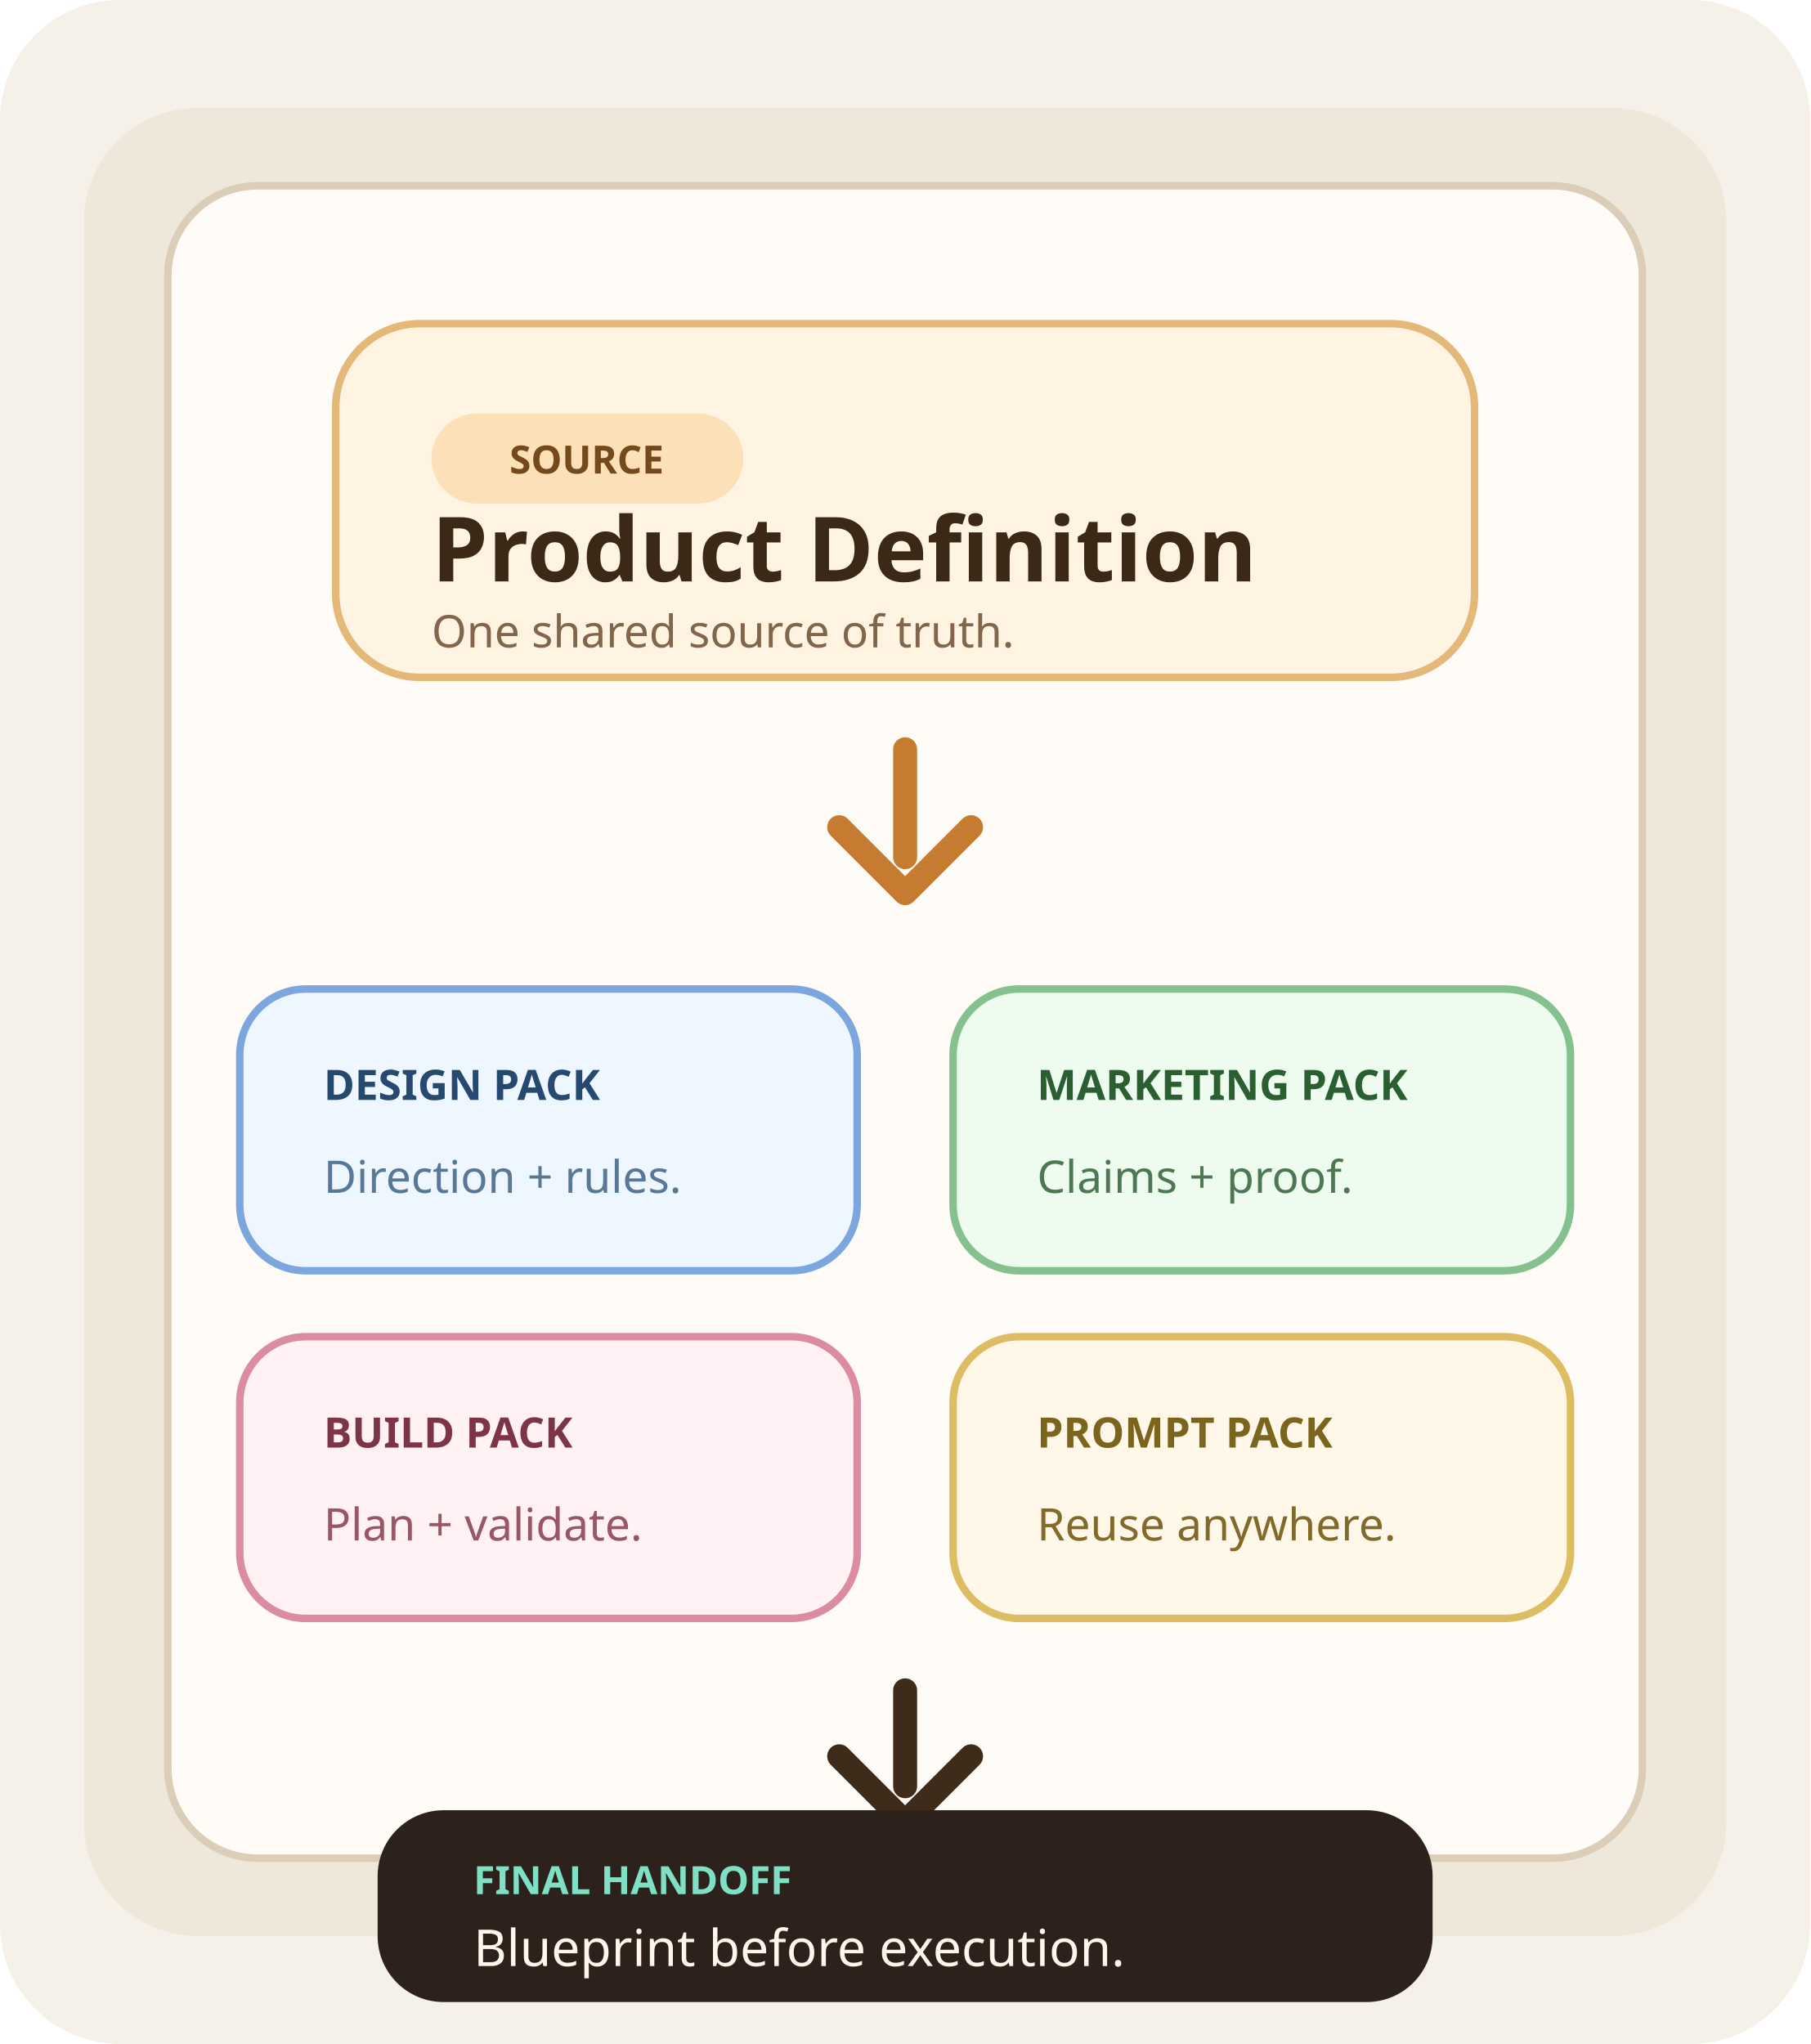
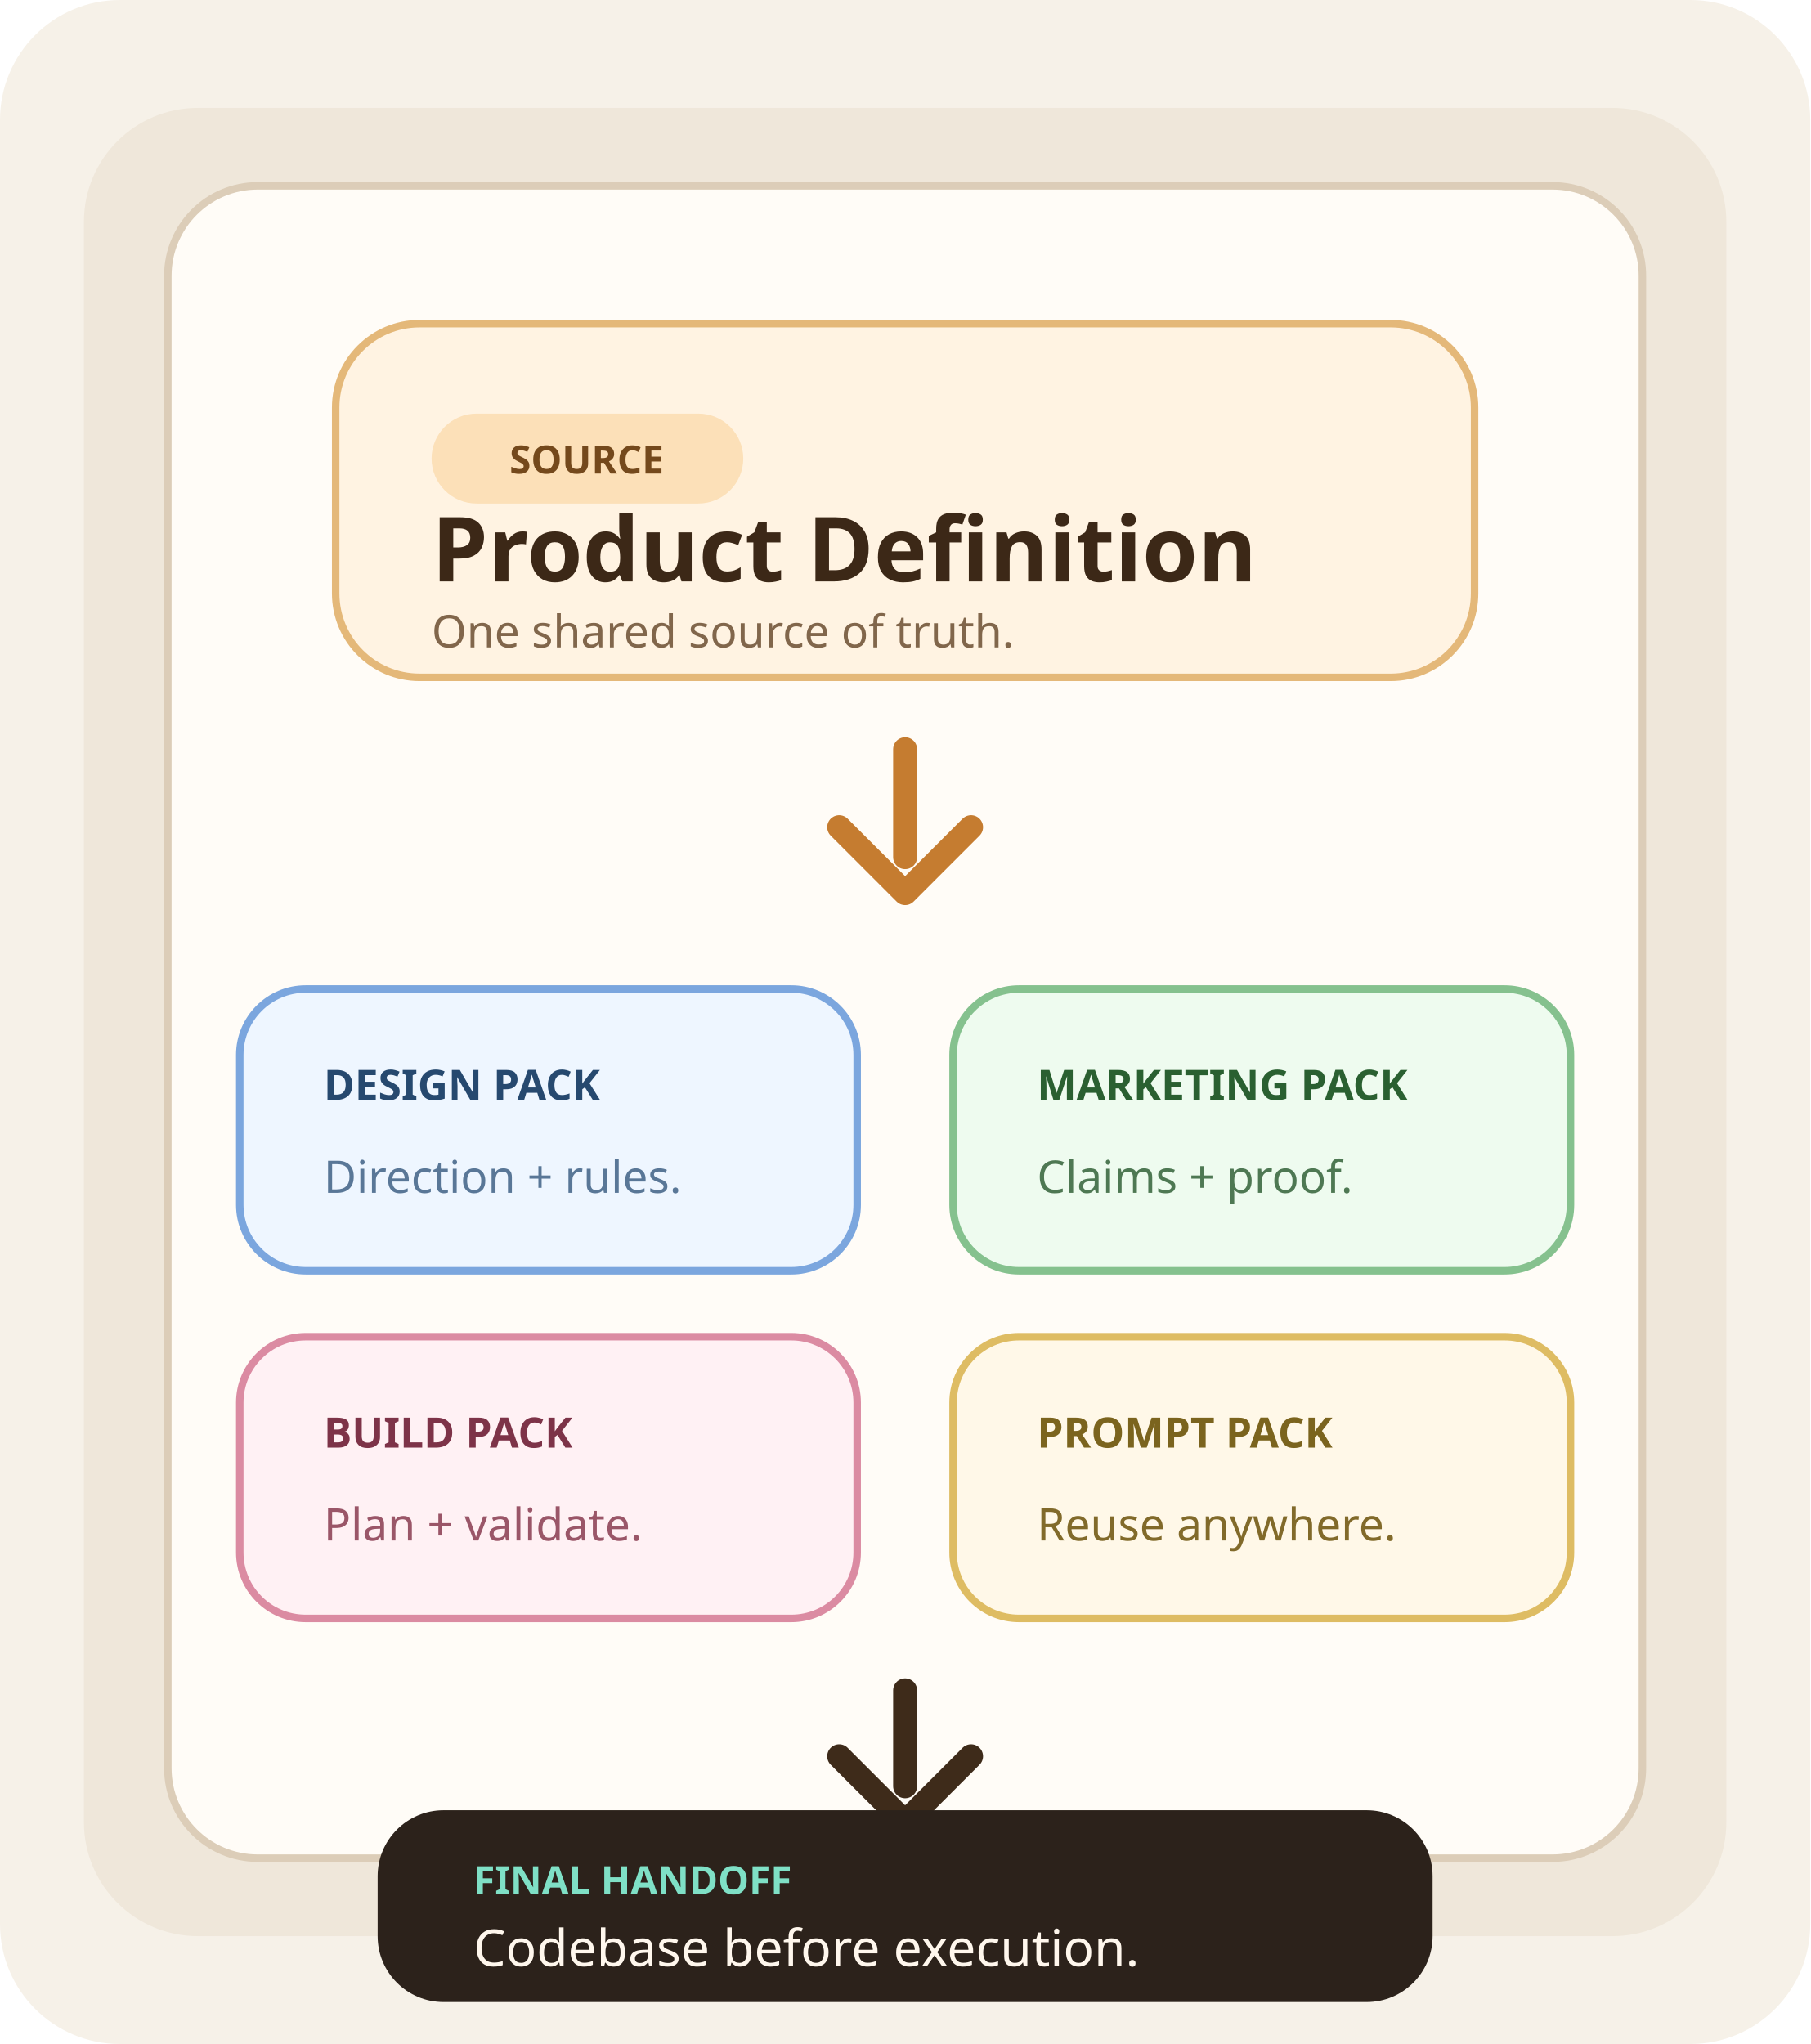
<svg xmlns="http://www.w3.org/2000/svg" width="604" height="682" viewBox="0 0 604 682" fill="none">
  <rect width="604" height="682" rx="40" fill="#F6F1E8" />
  <rect x="28" y="36" width="548" height="610" rx="38" fill="#EFE7DA" />
  <rect x="56" y="62" width="492" height="558" rx="30" fill="#FFFCF7" stroke="#DCCDB8" stroke-width="2.5" />
  <rect x="112" y="108" width="380" height="118" rx="28" fill="#FFF3E2" stroke="#E4B879" stroke-width="2.5" />
  <rect x="144" y="138" width="104" height="30" rx="15" fill="#FCE0B8" />
  <text x="170" y="158" fill="#74491C" font-family="ui-sans-serif, system-ui" font-size="13" font-weight="700">SOURCE</text>
  <text x="144" y="194" fill="#3C2817" font-family="ui-sans-serif, system-ui" font-size="30" font-weight="700">Product Definition</text>
  <text x="144" y="216" fill="#81664B" font-family="ui-sans-serif, system-ui" font-size="15">One shared source of truth.</text>
  <path d="M302 250V286" stroke="#C57C30" stroke-width="8" stroke-linecap="round" />
  <path d="M280 276L302 298L324 276" fill="none" stroke="#C57C30" stroke-width="8" stroke-linecap="round" stroke-linejoin="round" />
  <rect x="80" y="330" width="206" height="94" rx="22" fill="#EEF6FF" stroke="#7BA6DE" stroke-width="2.5" />
  <text x="108" y="367" fill="#26496F" font-family="ui-sans-serif, system-ui" font-size="14" font-weight="700">DESIGN PACK</text>
  <text x="108" y="398" fill="#597797" font-family="ui-sans-serif, system-ui" font-size="15">Direction + rules.</text>
  <rect x="318" y="330" width="206" height="94" rx="22" fill="#EEFBEF" stroke="#85C18E" stroke-width="2.5" />
  <text x="346" y="367" fill="#2A6031" font-family="ui-sans-serif, system-ui" font-size="14" font-weight="700">MARKETING PACK</text>
  <text x="346" y="398" fill="#4E7853" font-family="ui-sans-serif, system-ui" font-size="15">Claims + proof.</text>
  <rect x="80" y="446" width="206" height="94" rx="22" fill="#FFF1F4" stroke="#DB8BA2" stroke-width="2.5" />
  <text x="108" y="483" fill="#7D3348" font-family="ui-sans-serif, system-ui" font-size="14" font-weight="700">BUILD PACK</text>
  <text x="108" y="514" fill="#9A5668" font-family="ui-sans-serif, system-ui" font-size="15">Plan + validate.</text>
  <rect x="318" y="446" width="206" height="94" rx="22" fill="#FFF8E8" stroke="#DEBC63" stroke-width="2.5" />
  <text x="346" y="483" fill="#7B641E" font-family="ui-sans-serif, system-ui" font-size="14" font-weight="700">PROMPT PACK</text>
  <text x="346" y="514" fill="#816A2A" font-family="ui-sans-serif, system-ui" font-size="15">Reuse anywhere.</text>
  <path d="M302 564V596" stroke="#3E2B1A" stroke-width="8" stroke-linecap="round" />
  <path d="M280 586L302 608L324 586" fill="none" stroke="#3E2B1A" stroke-width="8" stroke-linecap="round" stroke-linejoin="round" />
  <rect x="126" y="604" width="352" height="64" rx="22" fill="#2C221B" />
  <text x="158" y="632" fill="#7FE0C6" font-family="ui-sans-serif, system-ui" font-size="13" font-weight="700">FINAL HANDOFF</text>
-   <text x="158" y="656" fill="#FFF7ED" font-family="ui-sans-serif, system-ui" font-size="17">Blueprint before execution.</text>
+   <text x="158" y="656" fill="#FFF7ED" font-family="ui-sans-serif, system-ui" font-size="17">Codebase before execution.</text>
</svg>
